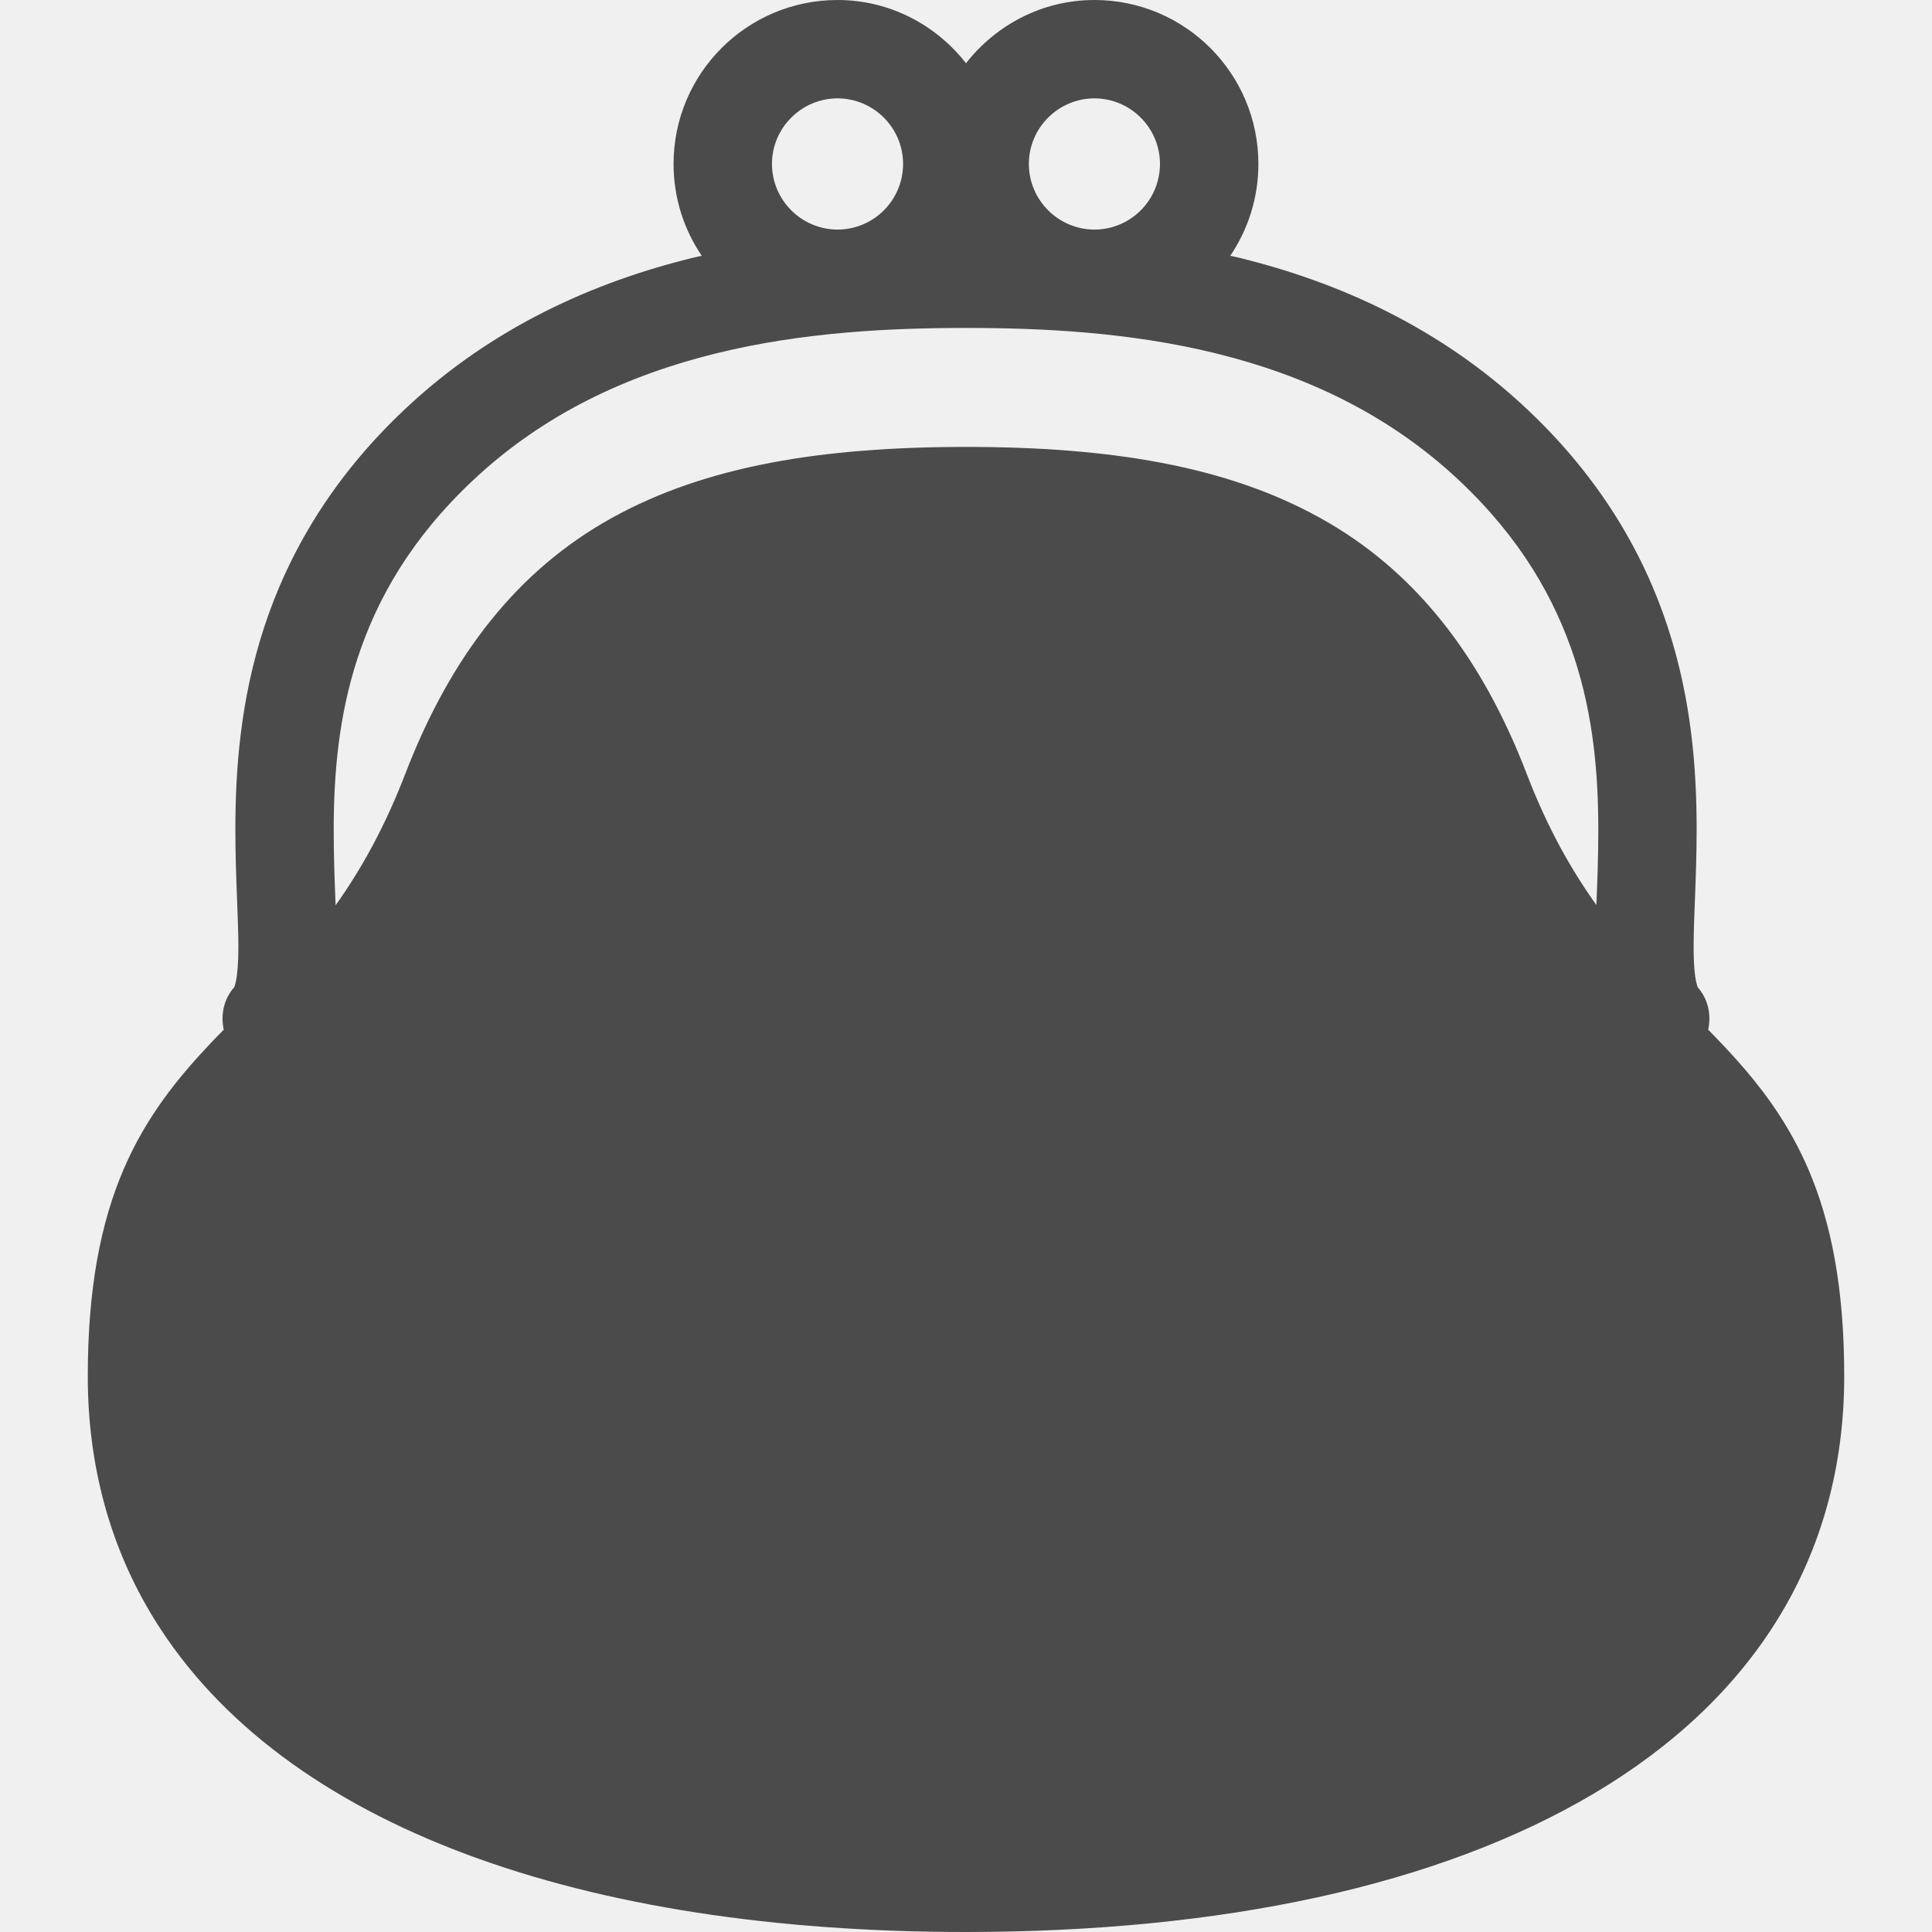
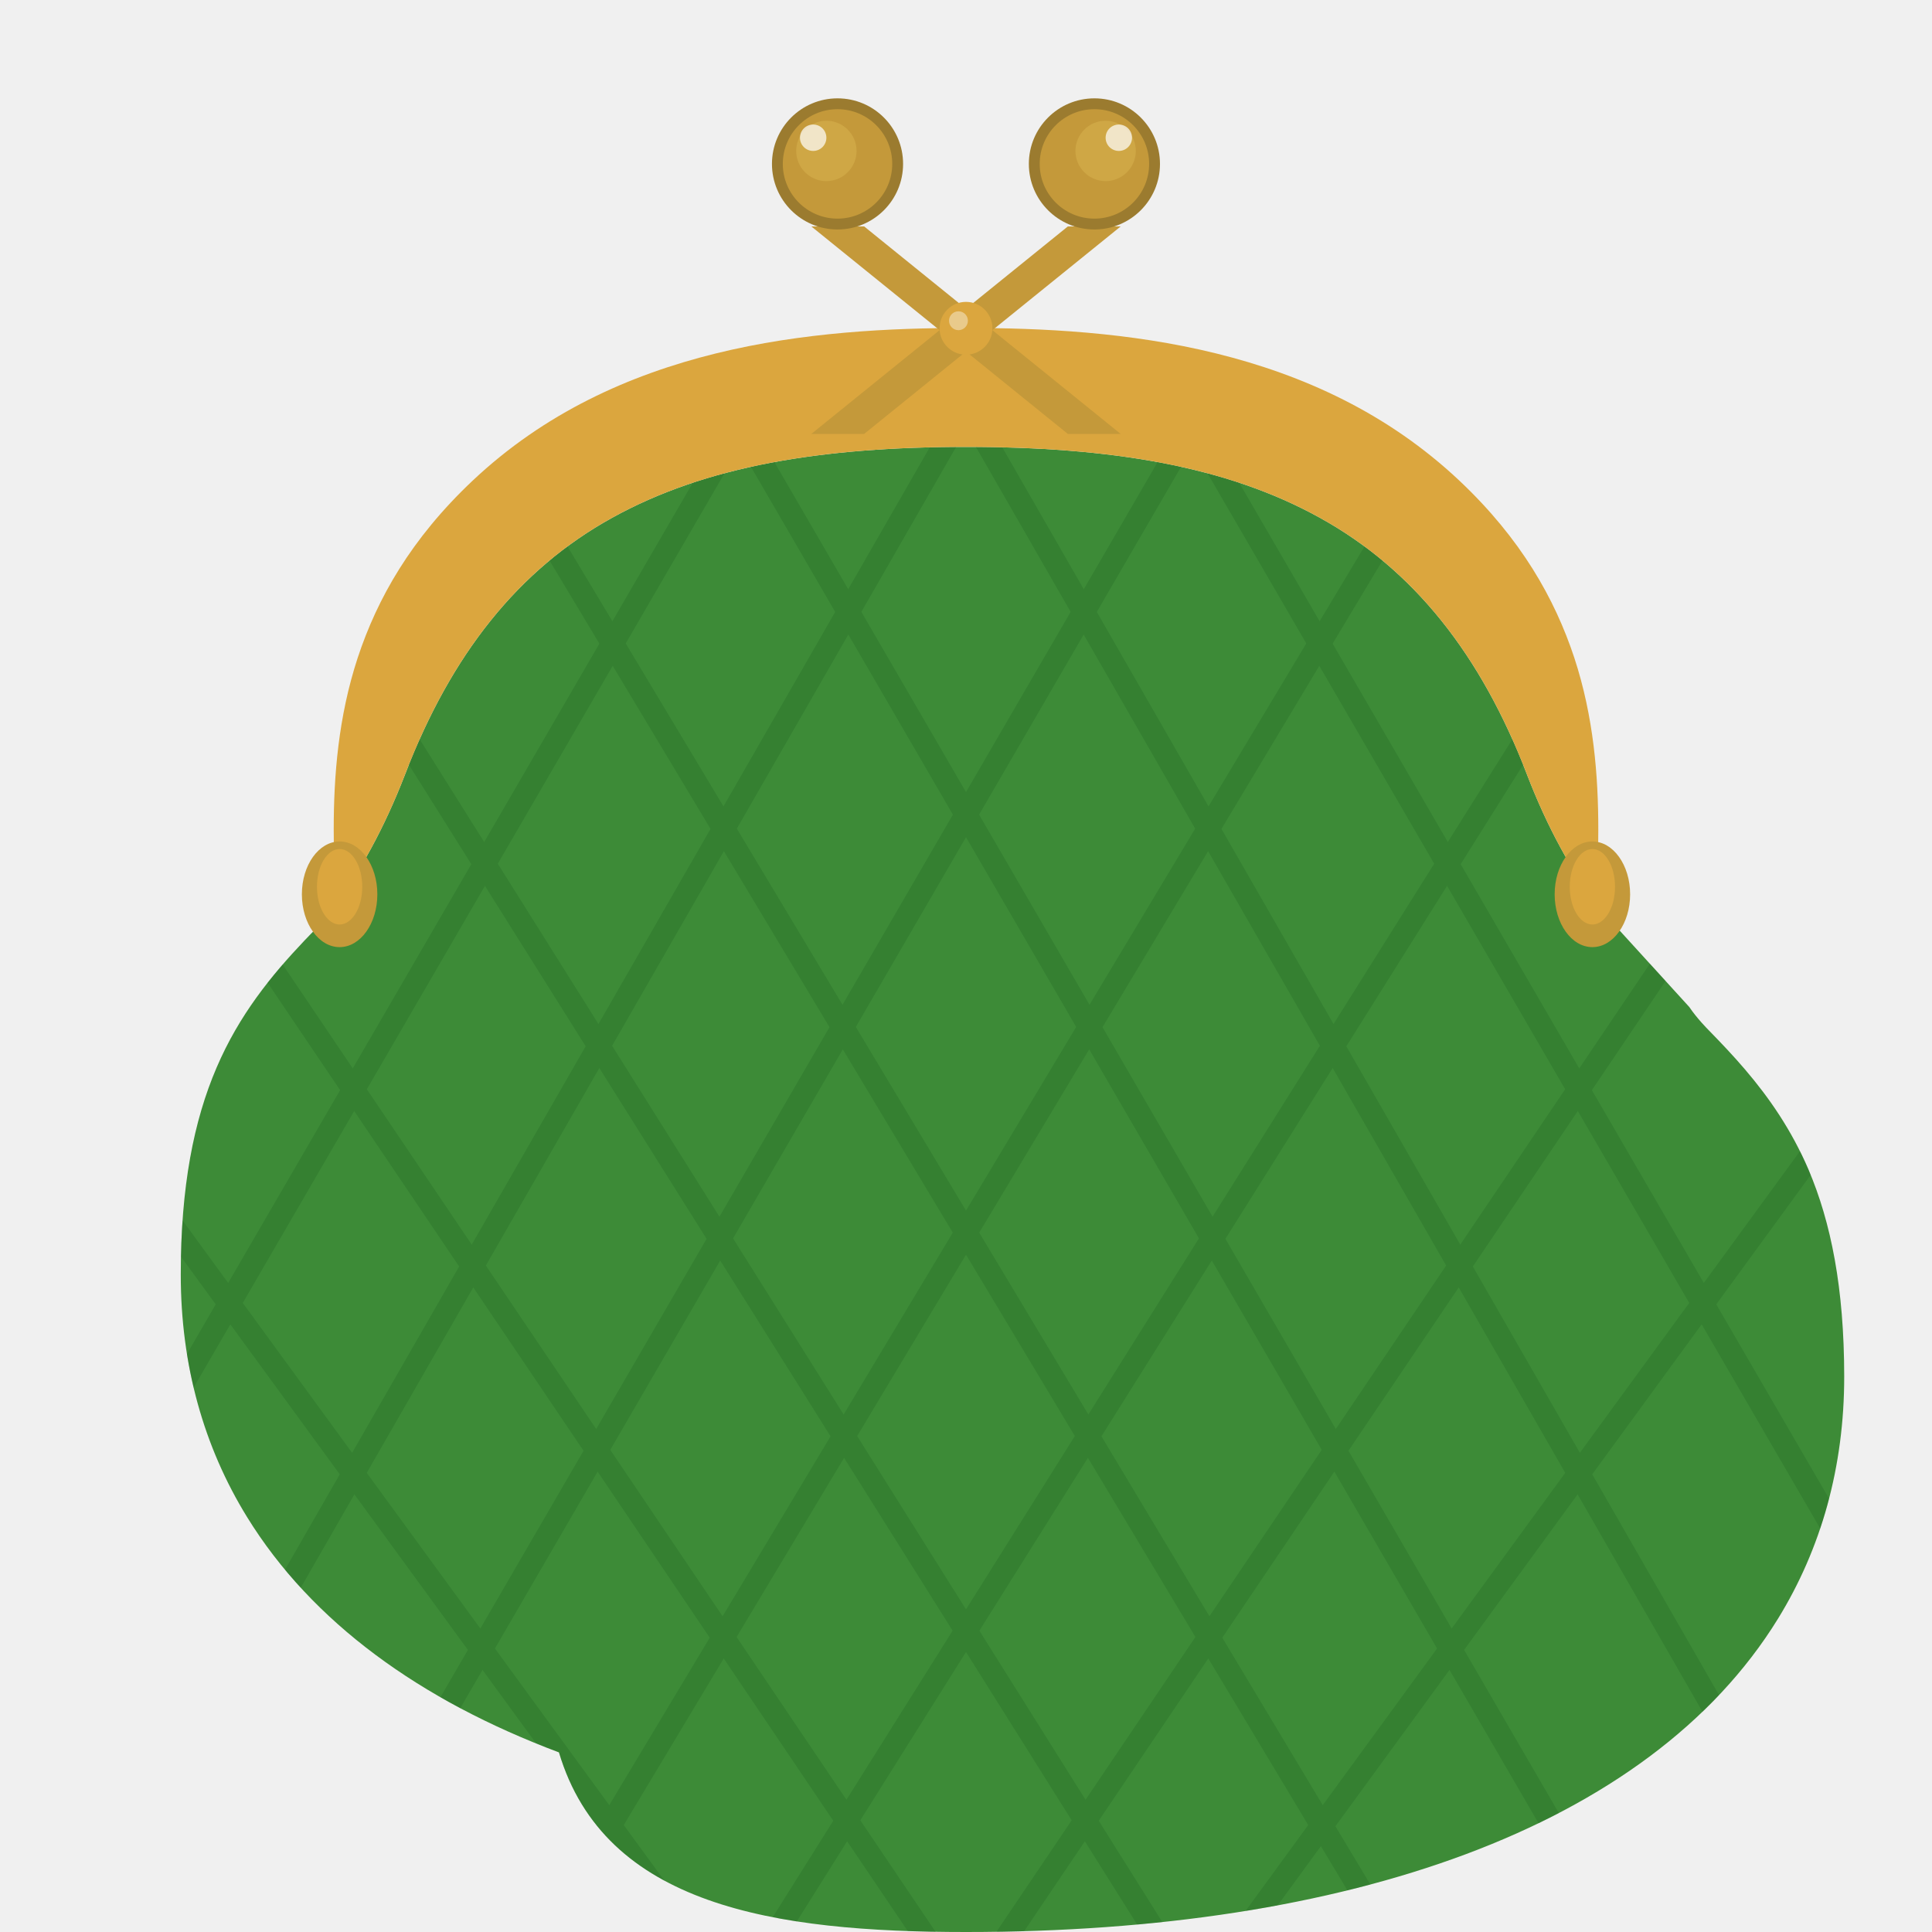
- <svg xmlns="http://www.w3.org/2000/svg" version="1.1" id="_x32_" x="0px" y="0px" width="512px" height="512px" viewBox="0 0 512 512" style="enable-background:new 0 0 512 512;" xml:space="preserve">
-   <style type="text/css">
- 
- 	.st0{fill:#4B4B4B;}
- 
- </style>
-   <g>
-     <path class="st0" d="M479.25,309.906c-4.516-10.516-10.406-19-16.781-26.469c-3.172-3.719-6.453-7.156-9.781-10.563   c0.859-3.938,0-8.156-2.859-11.344l0.063-0.031c-0.078-0.125-0.453-1.172-0.688-3.031c-0.234-1.844-0.375-4.438-0.375-7.531   c-0.016-7.781,0.797-18.625,0.797-31.094c0-15.75-1.297-34.281-7.656-53.656c-6.328-19.375-17.828-39.469-37.313-57.781   c-23.078-21.719-50.047-33.656-76.141-40.063c-0.844-0.203-1.672-0.359-2.484-0.563c4.703-6.938,7.453-15.313,7.453-24.344   C333.484,19.469,314.047,0,290.031,0C276.172,0,263.953,6.625,256,16.75C248.063,6.625,235.828,0,221.953,0   c-24,0.016-43.438,19.438-43.453,43.438c0,9.031,2.766,17.406,7.469,24.344c-0.828,0.203-1.641,0.359-2.484,0.563   c-26.094,6.406-53.094,18.344-76.141,40.063c-19.5,18.313-30.984,38.422-37.328,57.781c-6.344,19.375-7.641,37.906-7.641,53.656   c0,12.469,0.797,23.281,0.797,31.063c0,4.063-0.25,7.25-0.641,9.031c-0.156,0.891-0.359,1.406-0.422,1.531l-0.016,0.031   l0.047,0.031c-2.844,3.188-3.703,7.375-2.844,11.344c-1.094,1.094-2.172,2.219-3.25,3.344   c-8.813,9.297-17.281,19.641-23.297,33.688c-6.031,14.063-9.5,31.484-9.484,54.844c-0.016,23.969,6.094,45.625,17.547,64.219   c17.188,27.906,45.953,48.656,82.672,62.391C160.266,505.109,205.234,512,256,512c67.688-0.031,125.078-12.203,166.438-36.719   c20.656-12.266,37.313-27.719,48.75-46.313c11.453-18.594,17.563-40.25,17.547-64.219   C488.75,341.391,485.281,323.969,479.25,309.906z M290.031,26.063c9.594,0.031,17.359,7.813,17.375,17.375   c-0.016,9.625-7.766,17.375-17.375,17.406c-9.578-0.031-17.359-7.813-17.375-17.406C272.672,33.875,280.453,26.094,290.031,26.063z    M221.953,26.063c9.594,0.031,17.359,7.813,17.375,17.375c-0.016,9.625-7.766,17.375-17.375,17.406   c-9.578-0.031-17.359-7.813-17.375-17.406C204.594,33.875,212.375,26.094,221.953,26.063z M423.063,239.844   c-6.563-9.188-12.828-20.125-18.375-34.531c-12.219-31.875-30.078-54.375-54.906-68.094c-24.797-13.75-55.578-18.781-93.781-18.781   s-68.969,5.031-93.781,18.781c-24.828,13.719-42.688,36.219-54.906,68.094c-5.563,14.375-11.813,25.375-18.375,34.594   c-0.25-6.344-0.516-12.938-0.5-20.063c0-14.281,1.219-29.875,6.359-45.531c5.172-15.672,14.109-31.516,30.422-46.906   c19.094-18,41.531-28.078,64.516-33.75c22.953-5.656,46.281-6.75,66.266-6.75c20,0,43.313,1.094,66.266,6.75   c22.984,5.672,45.406,15.75,64.516,33.75c16.313,15.391,25.234,31.234,30.422,46.906c5.141,15.656,6.359,31.234,6.359,45.531   C423.578,226.938,423.313,233.531,423.063,239.844z" />
+ <svg xmlns="http://www.w3.org/2000/svg" version="1.1" x="0px" y="0px" width="512px" height="512px" viewBox="0 0 512 512" xml:space="preserve">
+   <defs>
+     <clipPath id="greenBodyClip">
+       <path d="M423.063,239.844c-6.563-9.188-12.828-20.125-18.375-34.531 c-12.219-31.875-30.078-54.375-54.906-68.094c-24.797-13.75-55.578-18.781-93.781-18.781 s-68.969,5.031-93.781,18.781c-24.828,13.719-42.688,36.219-54.906,68.094c-5.563,14.375-11.813,25.375-18.375,34.594 c0,0-3,3-5,6c-1.094,1.094-2.172,2.219-3.25,3.344 c-8.813,9.297-17.281,19.641-23.297,33.688c-6.031,14.063-9.5,31.484-9.484,54.844c-0.016,23.969,6.094,45.625,17.547,64.219 c17.188,27.906,45.953,48.656,82.672,62.391C160.266,505.109,205.234,512,256,512 c50.766,0,95.734,-6.891,132.516,-20.638c36.719,-13.735,65.484,-34.485,82.672,-62.391 c11.453-18.594,17.563-40.25,17.547-64.219 c-0.016-23.359-3.484-40.781-9.484-54.844c-4.516-10.516-10.406-19-16.781-26.469 c-3.172-3.719-6.453-7.156-9.781-10.563c0,0-3-3-5-6z" />
+     </clipPath>
+     <clipPath id="quiltClip">
+       <path d="M423.063,239.844c-6.563-9.188-12.828-20.125-18.375-34.531 c-12.219-31.875-30.078-54.375-54.906-68.094c-24.797-13.75-55.578-18.781-93.781-18.781 s-68.969,5.031-93.781,18.781c-24.828,13.719-42.688,36.219-54.906,68.094c-5.563,14.375-11.813,25.375-18.375,34.594 c0,0-3,3-5,6c-1.094,1.094-2.172,2.219-3.25,3.344 c-8.813,9.297-17.281,19.641-23.297,33.688c-6.031,14.063-9.5,31.484-9.484,54.844c-0.016,23.969,6.094,45.625,17.547,64.219 c17.188,27.906,45.953,48.656,82.672,62.391C160.266,505.109,205.234,512,256,512 c50.766,0,95.734,-6.891,132.516,-20.638c36.719,-13.735,65.484,-34.485,82.672,-62.391 c11.453-18.594,17.563-40.25,17.547-64.219 c-0.016-23.359-3.484-40.781-9.484-54.844c-4.516-10.516-10.406-19-16.781-26.469 c-3.172-3.719-6.453-7.156-9.781-10.563c0,0-3-3-5-6z" />
+     </clipPath>
+   </defs>
+   <path fill="#3D8B37" clip-path="url(#greenBodyClip)" d="M479.25,309.906c-4.516-10.516-10.406-19-16.781-26.469c-3.172-3.719-6.453-7.156-9.781-10.563 c0.859-3.938,0-8.156-2.859-11.344l0.063-0.031c-0.078-0.125-0.453-1.172-0.688-3.031c-0.234-1.844-0.375-4.438-0.375-7.531 c-0.016-7.781,0.797-18.625,0.797-31.094c0-15.75-1.297-34.281-7.656-53.656c-6.328-19.375-17.828-39.469-37.313-57.781 c-23.078-21.719-50.047-33.656-76.141-40.063c-0.844-0.203-1.672-0.359-2.484-0.563c4.703-6.938,7.453-15.313,7.453-24.344 C333.484,19.469,314.047,0,290.031,0C276.172,0,263.953,6.625,256,16.75C248.063,6.625,235.828,0,221.953,0 c-24,0.016-43.438,19.438-43.453,43.438c0,9.031,2.766,17.406,7.469,24.344c-0.828,0.203-1.641,0.359-2.484,0.563 c-26.094,6.406-53.094,18.344-76.141,40.063c-19.5,18.313-30.984,38.422-37.328,57.781c-6.344,19.375-7.641,37.906-7.641,53.656 c0,12.469,0.797,23.281,0.797,31.063c0,4.063-0.25,7.25-0.641,9.031c-0.156,0.891-0.359,1.406-0.422,1.531l-0.016,0.031 l0.047,0.031c-2.844,3.188-3.703,7.375-2.844,11.344c-1.094,1.094-2.172,2.219-3.25,3.344 c-8.813,9.297-17.281,19.641-23.297,33.688c-6.031,14.063-9.5,31.484-9.484,54.844c-0.016,23.969,6.094,45.625,17.547,64.219 c17.188,27.906,45.953,48.656,82.672,62.391C160.266,505.109,205.234,512,256,512 c50.766,0,95.734,-6.891,132.516,-20.638c36.719,-13.735,65.484,-34.485,82.672,-62.391 c11.453-18.594,17.563-40.25,17.547-64.219 C488.75,341.391,485.281,323.969,479.25,309.906z" />
+   <g clip-path="url(#quiltClip)" opacity="0.25">
+     <line x1="-60" y1="180" x2="210" y2="550" stroke="#1A5E1F" stroke-width="6" />
+     <line x1="0" y1="150" x2="270" y2="550" stroke="#1A5E1F" stroke-width="6" />
+     <line x1="60" y1="120" x2="330" y2="550" stroke="#1A5E1F" stroke-width="6" />
+     <line x1="120" y1="100" x2="390" y2="550" stroke="#1A5E1F" stroke-width="6" />
+     <line x1="180" y1="85" x2="450" y2="550" stroke="#1A5E1F" stroke-width="6" />
+     <line x1="240" y1="80" x2="510" y2="550" stroke="#1A5E1F" stroke-width="6" />
+     <line x1="300" y1="85" x2="570" y2="550" stroke="#1A5E1F" stroke-width="6" />
+     <line x1="360" y1="100" x2="630" y2="550" stroke="#1A5E1F" stroke-width="6" />
+     <line x1="420" y1="120" x2="690" y2="550" stroke="#1A5E1F" stroke-width="6" />
+     <line x1="480" y1="150" x2="750" y2="550" stroke="#1A5E1F" stroke-width="6" />
+     <line x1="540" y1="180" x2="810" y2="550" stroke="#1A5E1F" stroke-width="6" />
+     <line x1="572" y1="180" x2="302" y2="550" stroke="#1A5E1F" stroke-width="6" />
+     <line x1="512" y1="150" x2="242" y2="550" stroke="#1A5E1F" stroke-width="6" />
+     <line x1="452" y1="120" x2="182" y2="550" stroke="#1A5E1F" stroke-width="6" />
+     <line x1="392" y1="100" x2="122" y2="550" stroke="#1A5E1F" stroke-width="6" />
+     <line x1="332" y1="85" x2="62" y2="550" stroke="#1A5E1F" stroke-width="6" />
+     <line x1="272" y1="80" x2="2" y2="550" stroke="#1A5E1F" stroke-width="6" />
+     <line x1="212" y1="85" x2="-58" y2="550" stroke="#1A5E1F" stroke-width="6" />
+     <line x1="152" y1="100" x2="-118" y2="550" stroke="#1A5E1F" stroke-width="6" />
+     <line x1="92" y1="120" x2="-178" y2="550" stroke="#1A5E1F" stroke-width="6" />
+     <line x1="32" y1="150" x2="-238" y2="550" stroke="#1A5E1F" stroke-width="6" />
+     <line x1="-28" y1="180" x2="-298" y2="550" stroke="#1A5E1F" stroke-width="6" />
  </g>
+   <path fill="#DBA63E" d="M423.063,239.844c-6.563-9.188-12.828-20.125-18.375-34.531 c-12.219-31.875-30.078-54.375-54.906-68.094c-24.797-13.75-55.578-18.781-93.781-18.781 s-68.969,5.031-93.781,18.781c-24.828,13.719-42.688,36.219-54.906,68.094c-5.563,14.375-11.813,25.375-18.375,34.594 c-0.25-6.344-0.516-12.938-0.5-20.063c0-14.281,1.219-29.875,6.359-45.531c5.172-15.672,14.109-31.516,30.422-46.906 c19.094-18,41.531-28.078,64.516-33.75c22.953-5.656,46.281-6.75,66.266-6.75c20,0,43.313,1.094,66.266,6.75 c22.984,5.672,45.406,15.75,64.516,33.75c16.313,15.391,25.234,31.234,30.422,46.906c5.141,15.656,6.359,31.234,6.359,45.531 C423.578,226.938,423.313,233.531,423.063,239.844z" />
+   <path fill="#C4993A" d="M283,60 L297,60 L229,115 L215,115 Z" />
+   <path fill="#C4993A" d="M215,60 L229,60 L297,115 L283,115 Z" />
+   <circle fill="#DBA63E" cx="256" cy="87" r="7" />
+   <circle fill="#FFFFFF" cx="254" cy="85" r="2.5" opacity="0.4" />
+   <ellipse fill="#C4993A" cx="90" cy="237" rx="10" ry="14" />
+   <ellipse fill="#DBA63E" cx="90" cy="235" rx="6" ry="10" />
+   <ellipse fill="#C4993A" cx="422" cy="237" rx="10" ry="14" />
+   <ellipse fill="#DBA63E" cx="422" cy="235" rx="6" ry="10" />
+   <circle fill="#9B7B2F" cx="221.953" cy="43.438" r="17.375" />
+   <circle fill="#C4993A" cx="221.953" cy="43.438" r="14.5" />
+   <circle fill="#DEBB55" cx="219" cy="40" r="8" opacity="0.4" />
+   <circle fill="#FFFFFF" cx="215.5" cy="36.5" r="3.5" opacity="0.7" />
+   <circle fill="#9B7B2F" cx="290.031" cy="43.438" r="17.375" />
+   <circle fill="#C4993A" cx="290.031" cy="43.438" r="14.5" />
+   <circle fill="#DEBB55" cx="293" cy="40" r="8" opacity="0.4" />
+   <circle fill="#FFFFFF" cx="296.5" cy="36.5" r="3.5" opacity="0.7" />
</svg>
